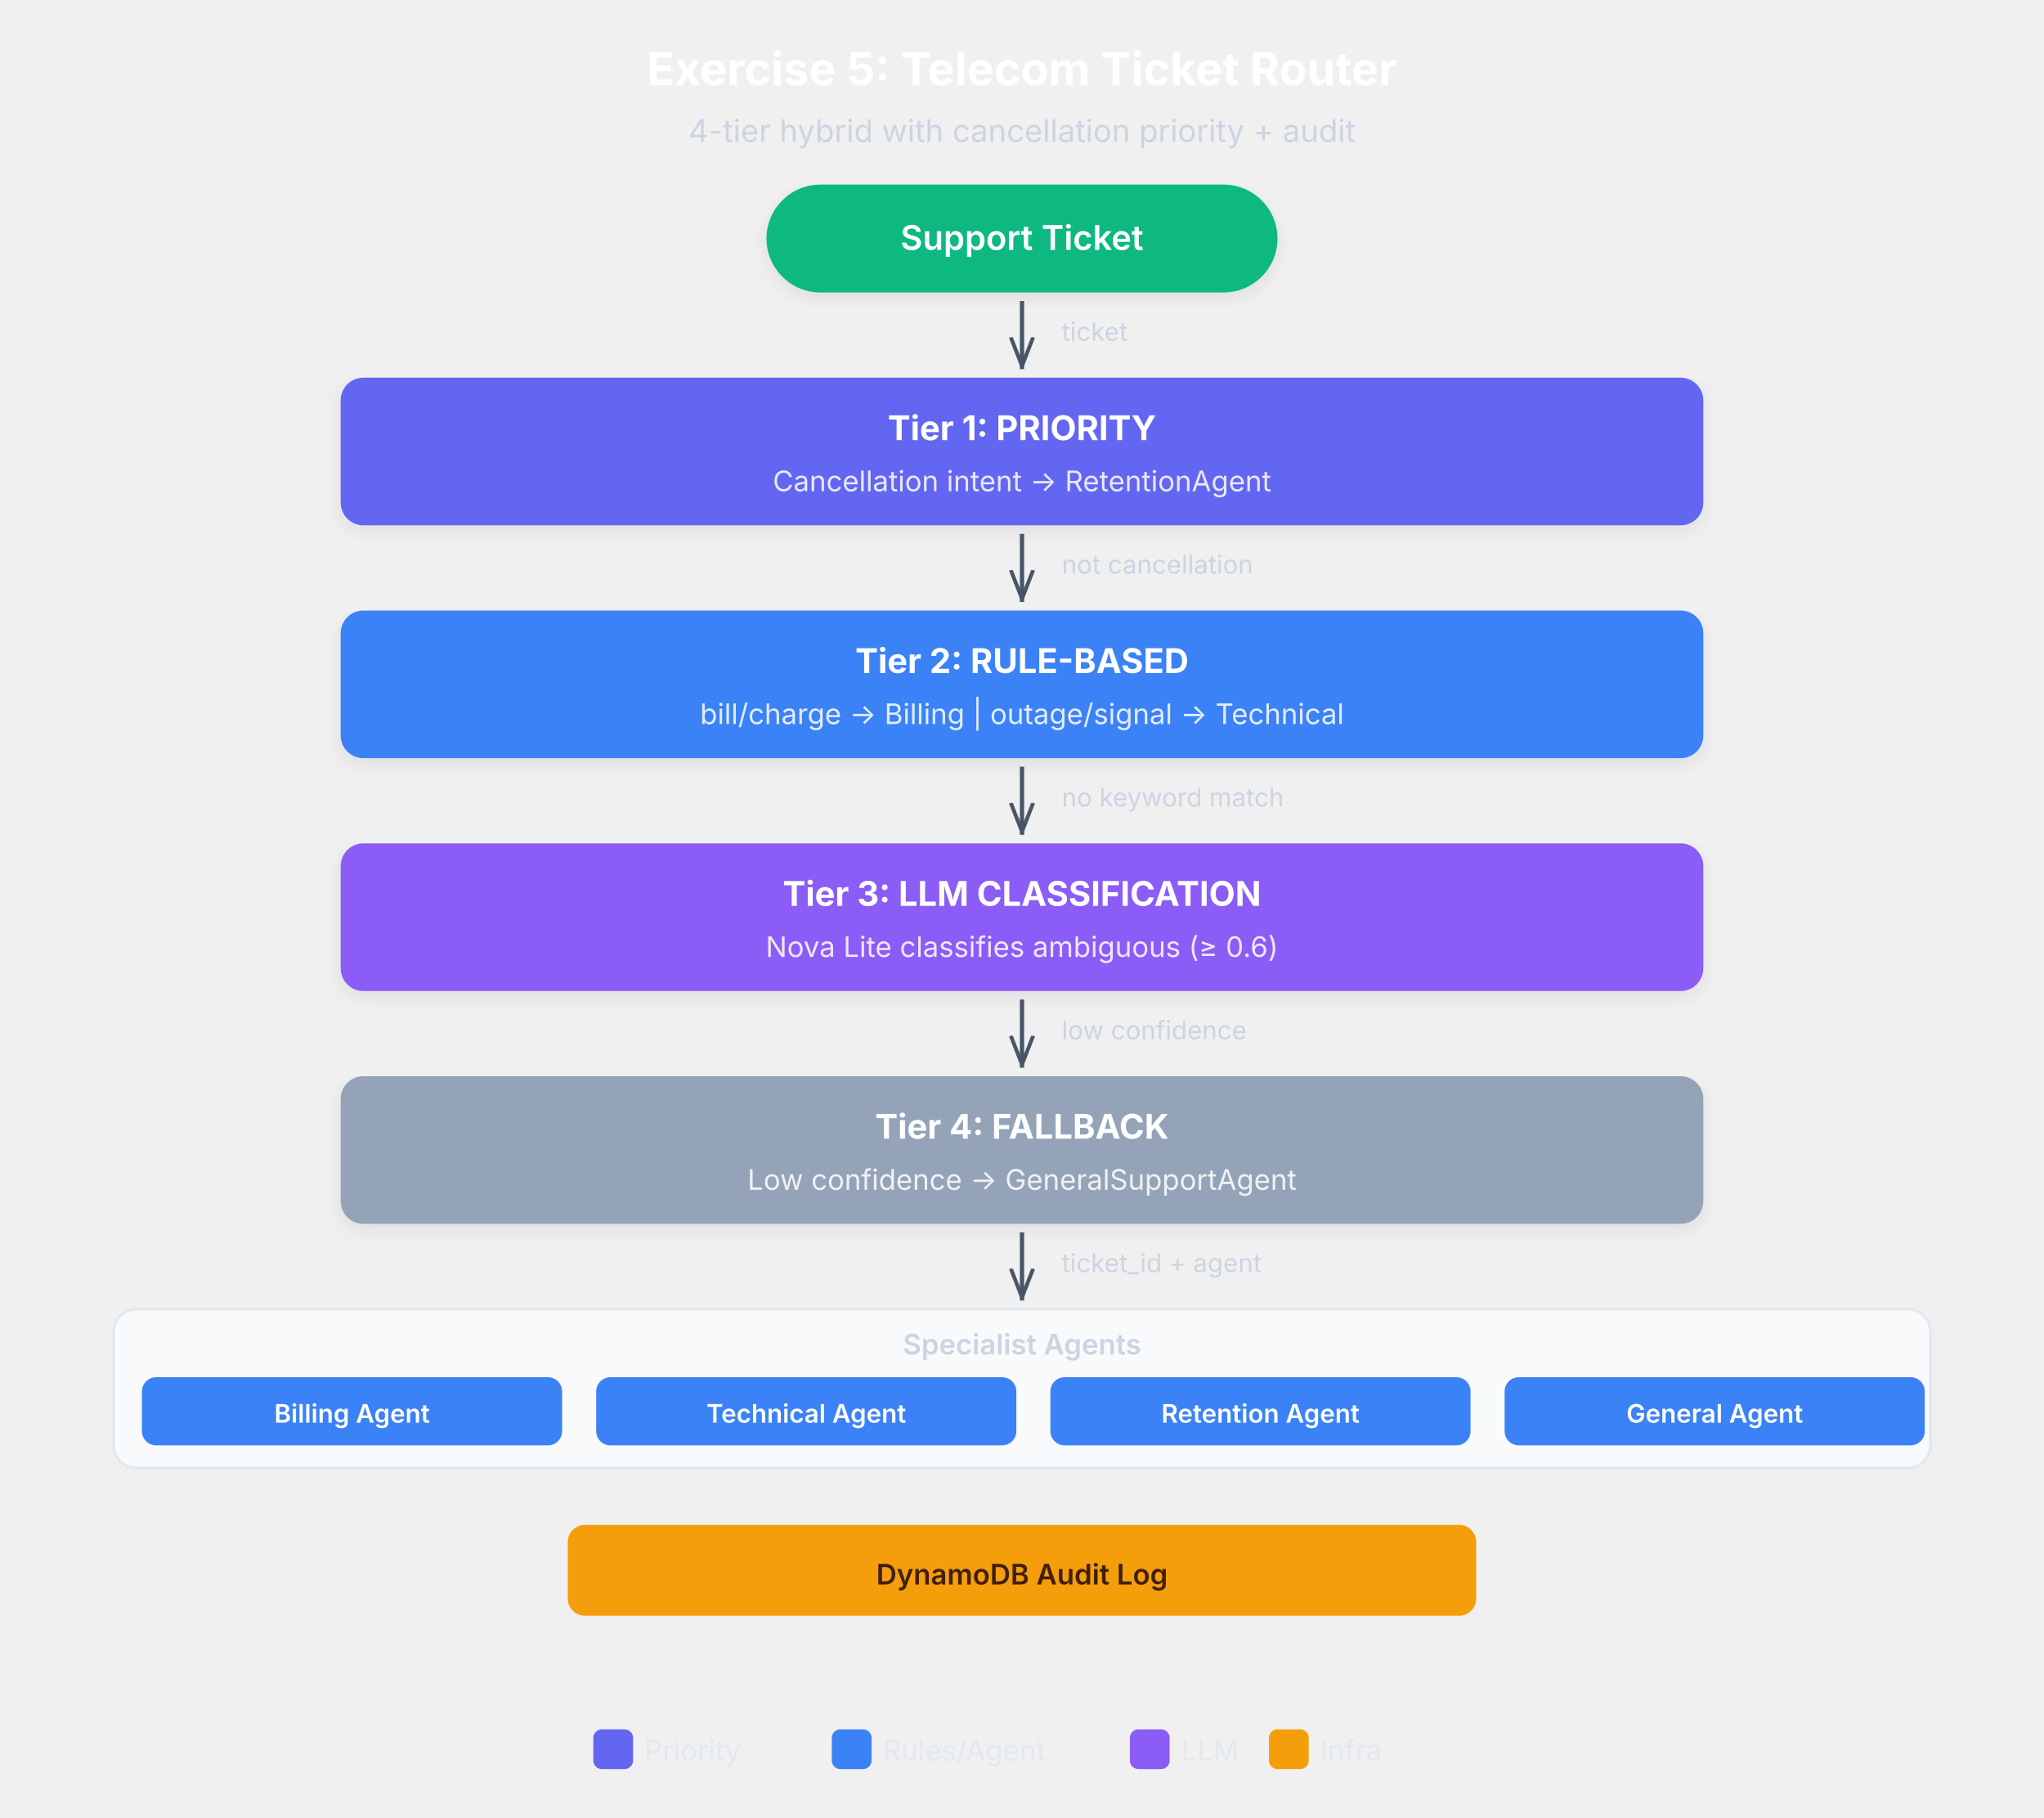
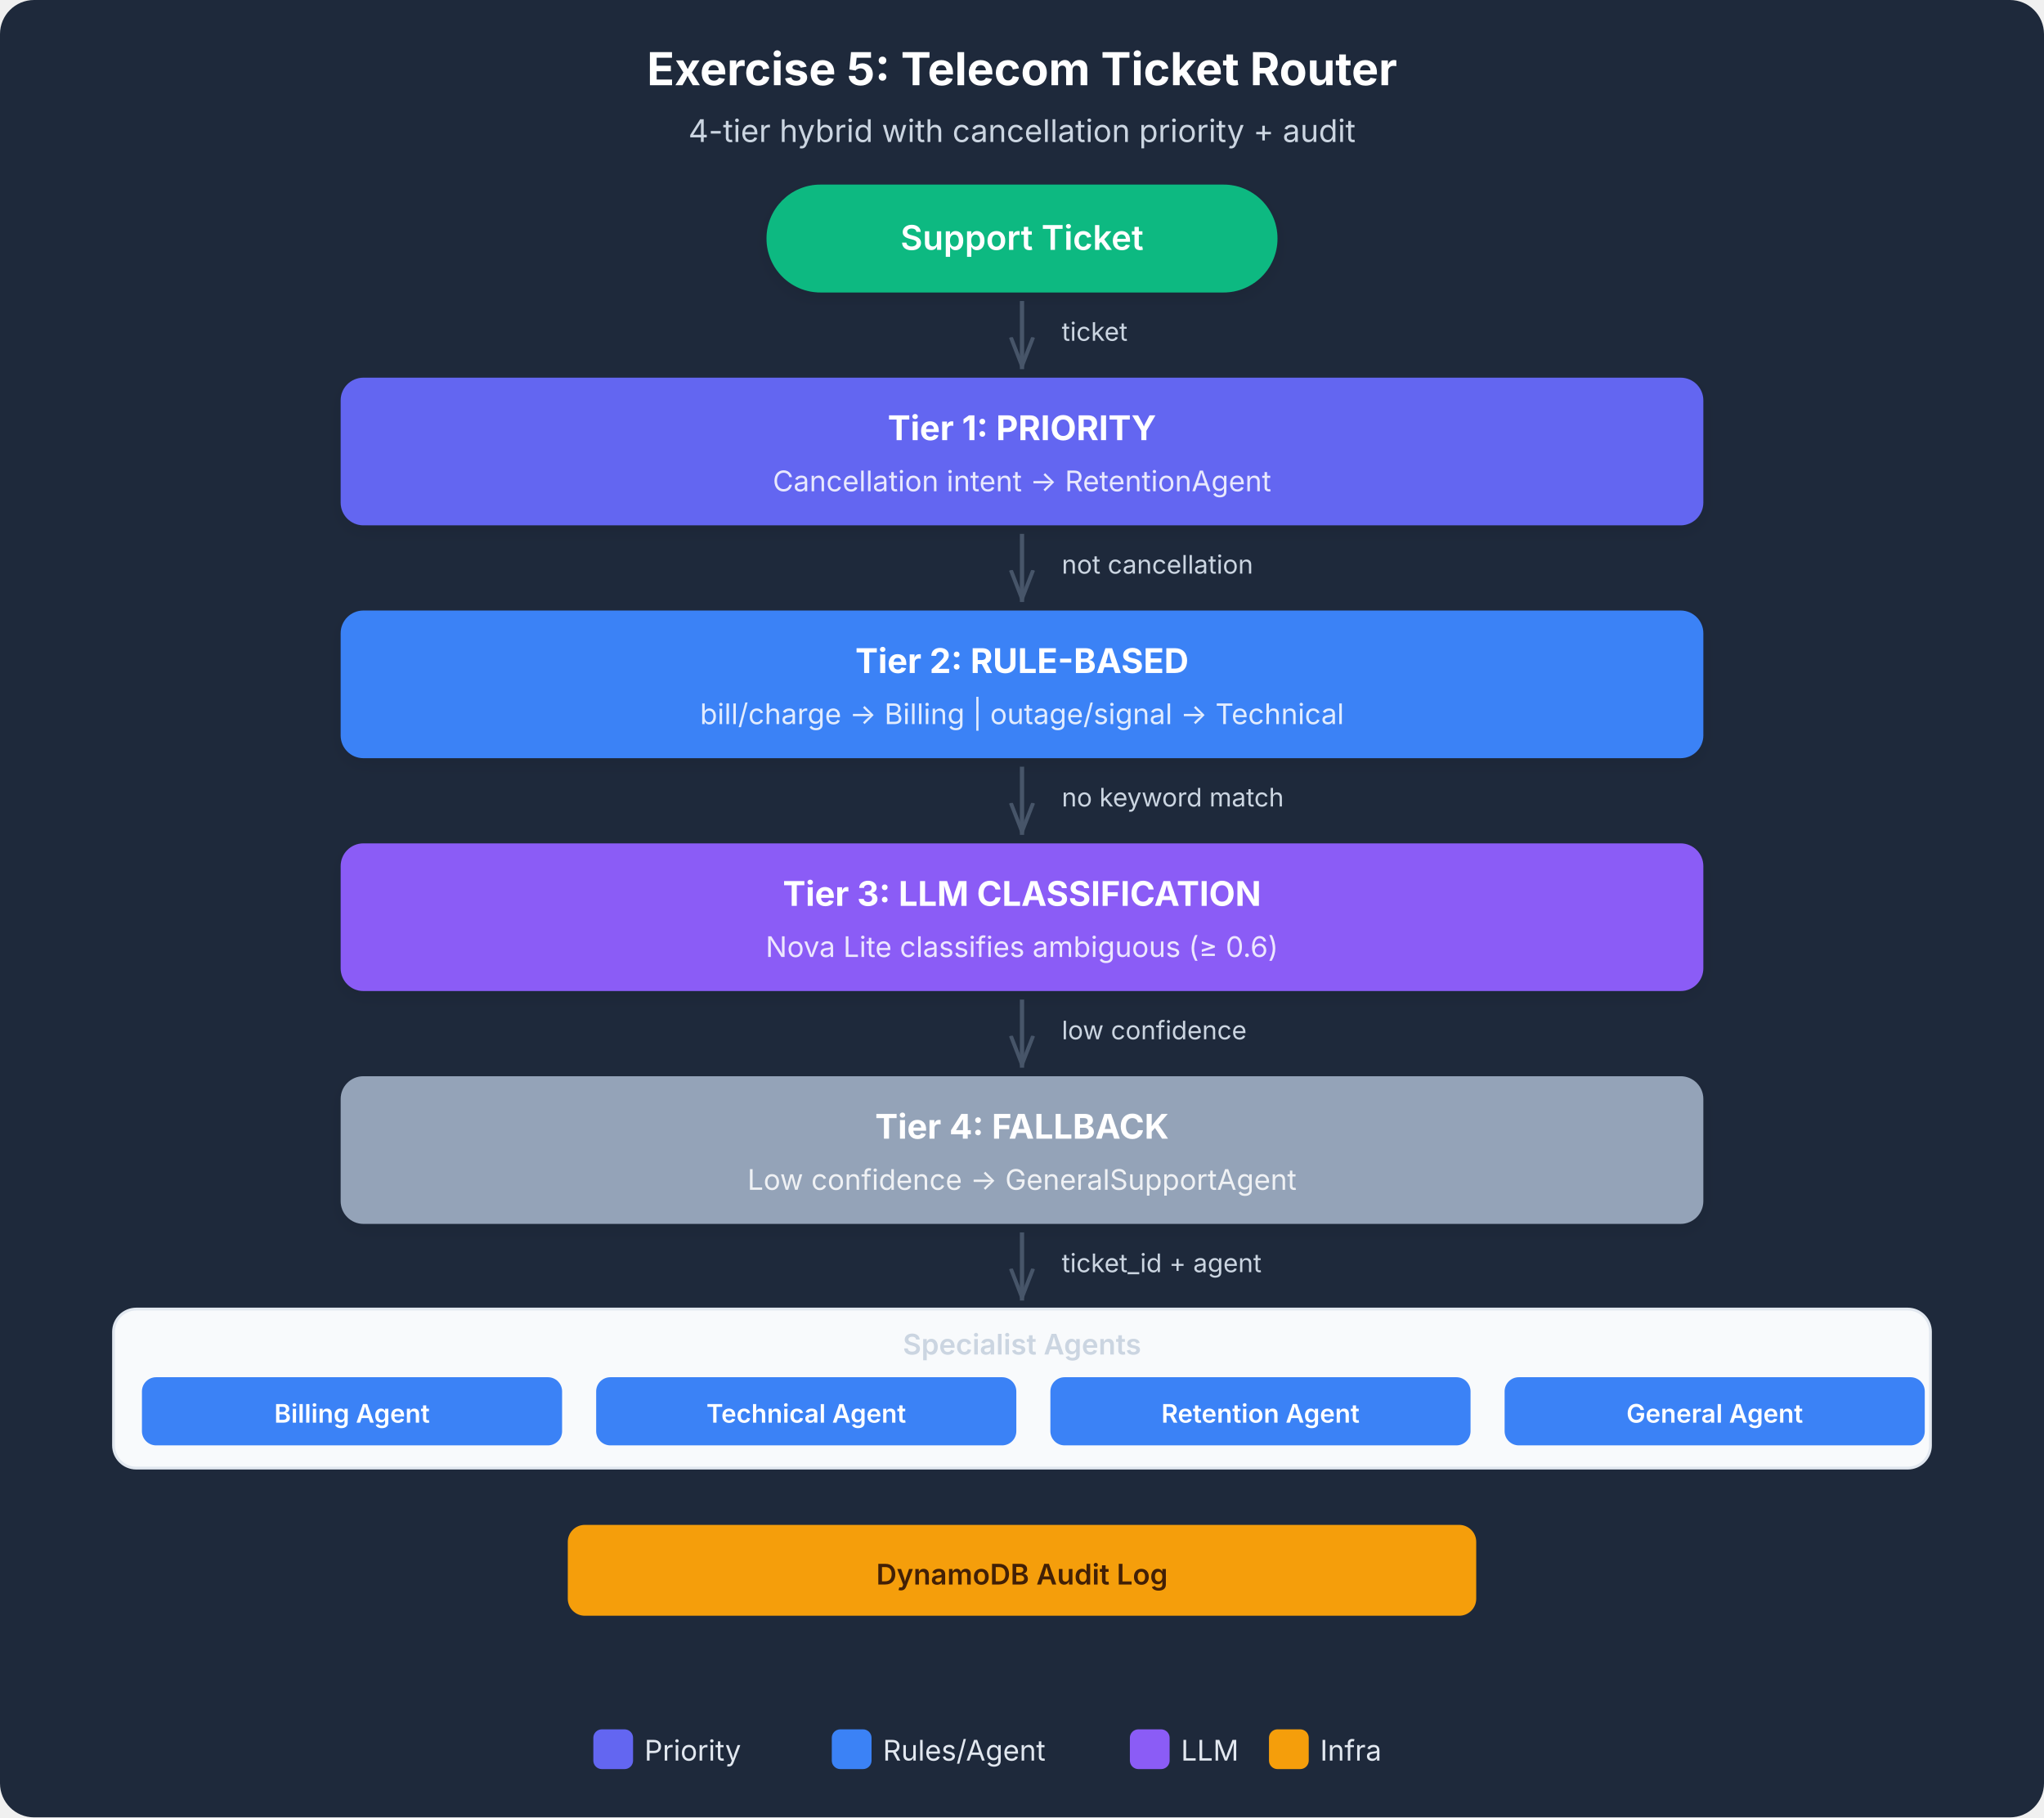
<svg xmlns="http://www.w3.org/2000/svg" viewBox="0 0 720 640" font-family="system-ui, -apple-system, &quot;Segoe UI&quot;, sans-serif">
  <defs>
    <filter id="sh" x="-4%" y="-4%" width="108%" height="116%">
      <feDropShadow dx="0" dy="2" stdDeviation="3" flood-opacity="0.08" />
    </filter>
    <marker id="a" viewBox="0 0 10 8" refX="10" refY="4" markerWidth="8" markerHeight="6" orient="auto">
      <path d="M0,0.5 L9,4 L0,7.5" fill="none" stroke="#475569" stroke-width="1.2" stroke-linejoin="round" />
    </marker>
    <marker id="ah" viewBox="0 0 10 8" refX="10" refY="4" markerWidth="8" markerHeight="6" orient="auto">
      <path d="M0,0.5 L9,4 L0,7.5" fill="none" stroke="#475569" stroke-width="1.2" stroke-linejoin="round" />
    </marker>
  </defs>
+   <rect width="720" height="640" rx="12" fill="#1e293b" />
  <text x="360" y="30" text-anchor="middle" font-size="16" font-weight="700" fill="#ffffff">Exercise 5: Telecom Ticket Router</text>
  <text x="360" y="50" text-anchor="middle" font-size="11" fill="#cbd5e1">4-tier hybrid with cancellation priority + audit</text>
  <rect x="270" y="65" width="180" height="38" rx="19" fill="#10b981" filter="url(#sh)" />
  <text x="360" y="88" text-anchor="middle" font-size="12" font-weight="600" fill="white">Support Ticket</text>
  <rect x="120" y="133" width="480" height="52" rx="8" fill="#6366f1" filter="url(#sh)" />
  <text x="360" y="155" text-anchor="middle" font-size="12" font-weight="700" fill="white">Tier 1: PRIORITY</text>
  <text x="360" y="173" text-anchor="middle" font-size="10" fill="rgba(255,255,255,0.85)">Cancellation intent → RetentionAgent</text>
  <rect x="120" y="215" width="480" height="52" rx="8" fill="#3b82f6" filter="url(#sh)" />
  <text x="360" y="237" text-anchor="middle" font-size="12" font-weight="700" fill="white">Tier 2: RULE-BASED</text>
  <text x="360" y="255" text-anchor="middle" font-size="10" fill="rgba(255,255,255,0.85)">bill/charge → Billing | outage/signal → Technical</text>
  <rect x="120" y="297" width="480" height="52" rx="8" fill="#8b5cf6" filter="url(#sh)" />
  <text x="360" y="319" text-anchor="middle" font-size="12" font-weight="700" fill="white">Tier 3: LLM CLASSIFICATION</text>
  <text x="360" y="337" text-anchor="middle" font-size="10" fill="rgba(255,255,255,0.85)">Nova Lite classifies ambiguous (≥ 0.6)</text>
  <rect x="120" y="379" width="480" height="52" rx="8" fill="#94a3b8" filter="url(#sh)" />
  <text x="360" y="401" text-anchor="middle" font-size="12" font-weight="700" fill="white">Tier 4: FALLBACK</text>
  <text x="360" y="419" text-anchor="middle" font-size="10" fill="rgba(255,255,255,0.85)">Low confidence → GeneralSupportAgent</text>
  <rect x="40" y="461" width="640" height="56" rx="8" fill="#f8fafc" stroke="#e2e8f0" stroke-width="1" />
  <text x="360" y="477" text-anchor="middle" font-size="10" font-weight="600" fill="#cbd5e1">Specialist Agents</text>
  <rect x="50" y="485" width="148" height="24" rx="5" fill="#3b82f6" />
  <text x="124" y="501" text-anchor="middle" font-size="9" font-weight="600" fill="white">Billing Agent</text>
  <rect x="210" y="485" width="148" height="24" rx="5" fill="#3b82f6" />
  <text x="284" y="501" text-anchor="middle" font-size="9" font-weight="600" fill="white">Technical Agent</text>
  <rect x="370" y="485" width="148" height="24" rx="5" fill="#3b82f6" />
  <text x="444" y="501" text-anchor="middle" font-size="9" font-weight="600" fill="white">Retention Agent</text>
  <rect x="530" y="485" width="148" height="24" rx="5" fill="#3b82f6" />
  <text x="604" y="501" text-anchor="middle" font-size="9" font-weight="600" fill="white">General Agent</text>
  <rect x="200" y="537" width="320" height="32" rx="6" fill="#f59e0b" />
  <text x="360" y="558" text-anchor="middle" font-size="10" font-weight="600" fill="#422006">DynamoDB Audit Log</text>
  <rect x="209" y="609" width="14" height="14" rx="3" fill="#6366f1" />
  <text x="227" y="620" font-size="10" fill="#e2e8f0">Priority</text>
  <rect x="293" y="609" width="14" height="14" rx="3" fill="#3b82f6" />
  <text x="311" y="620" font-size="10" fill="#e2e8f0">Rules/Agent</text>
  <rect x="398" y="609" width="14" height="14" rx="3" fill="#8b5cf6" />
  <text x="416" y="620" font-size="10" fill="#e2e8f0">LLM</text>
  <rect x="447" y="609" width="14" height="14" rx="3" fill="#f59e0b" />
  <text x="465" y="620" font-size="10" fill="#e2e8f0">Infra</text>
  <g id="arrows">
    <line x1="360" y1="106" x2="360" y2="130" stroke="#475569" stroke-width="1.5" marker-end="url(#a)" />
    <text x="374" y="120" font-size="9" fill="#cbd5e1">ticket</text>
    <line x1="360" y1="188" x2="360" y2="212" stroke="#475569" stroke-width="1.5" marker-end="url(#a)" />
    <text x="374" y="202" font-size="9" fill="#cbd5e1">not cancellation</text>
    <line x1="360" y1="270" x2="360" y2="294" stroke="#475569" stroke-width="1.5" marker-end="url(#a)" />
    <text x="374" y="284" font-size="9" fill="#cbd5e1">no keyword match</text>
    <line x1="360" y1="352" x2="360" y2="376" stroke="#475569" stroke-width="1.5" marker-end="url(#a)" />
    <text x="374" y="366" font-size="9" fill="#cbd5e1">low confidence</text>
    <line x1="360" y1="434" x2="360" y2="458" stroke="#475569" stroke-width="1.5" marker-end="url(#a)" />
    <text x="374" y="448" font-size="9" fill="#cbd5e1">ticket_id + agent</text>
  </g>
</svg>
